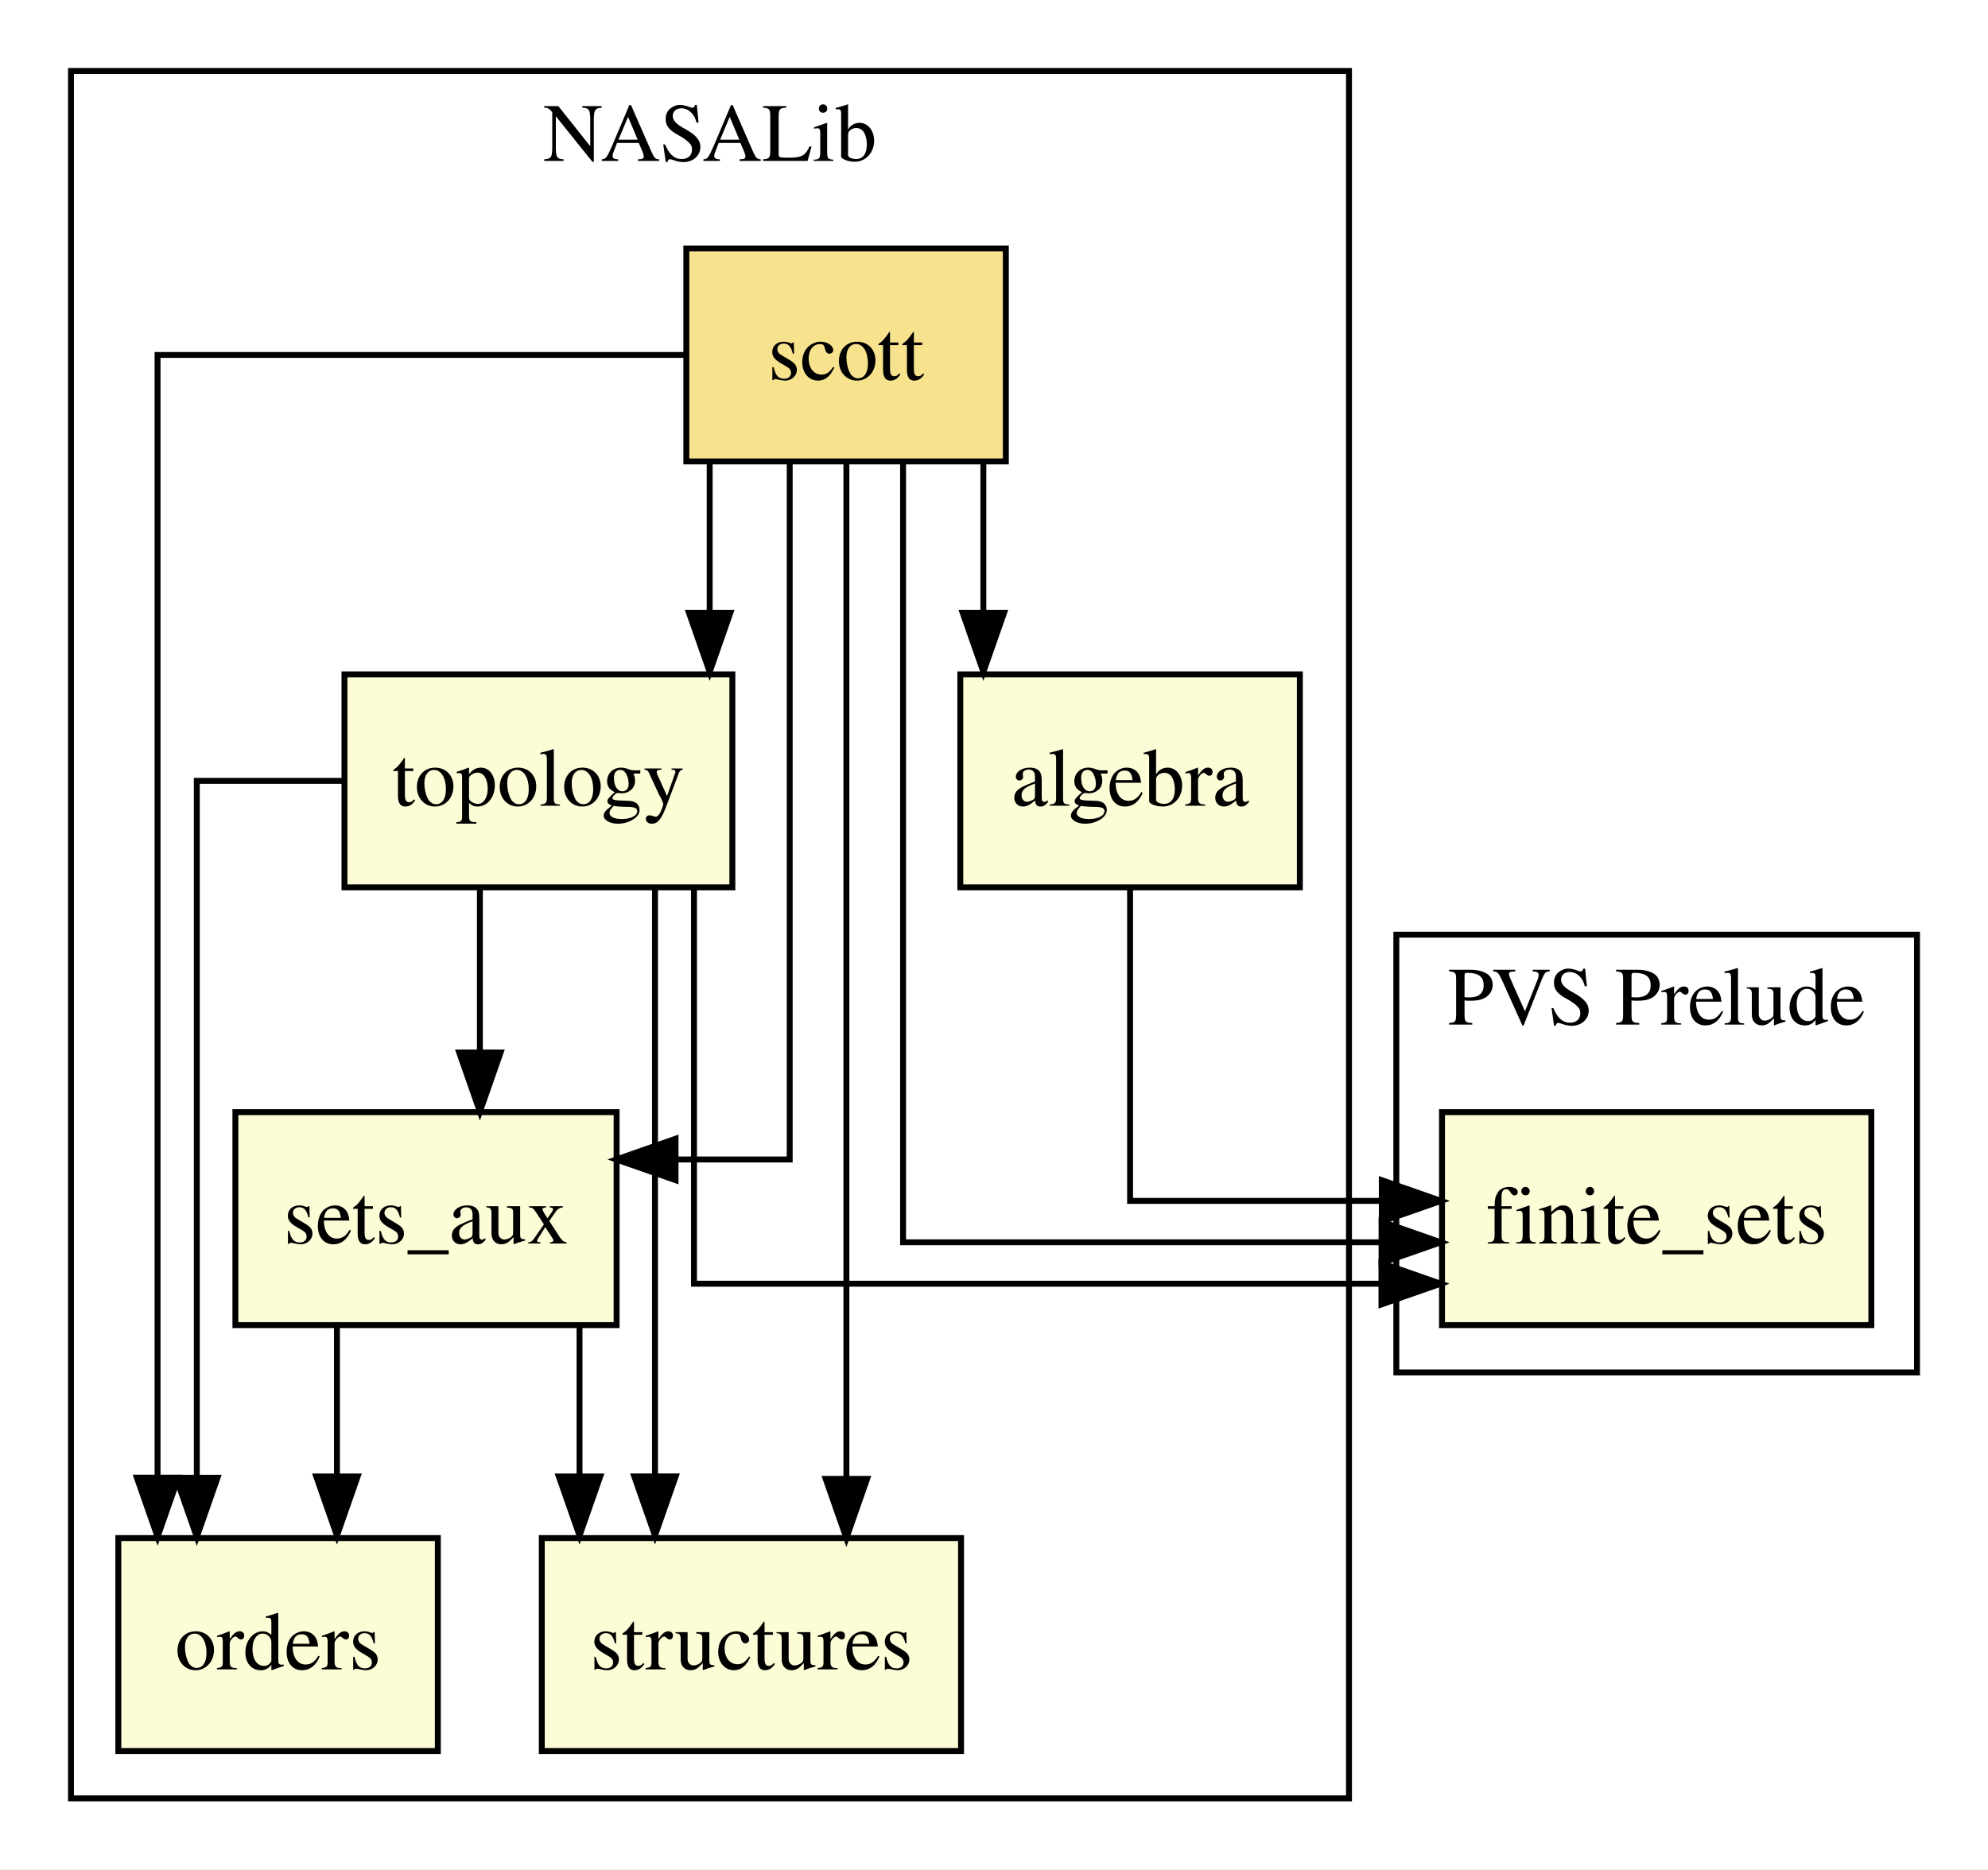
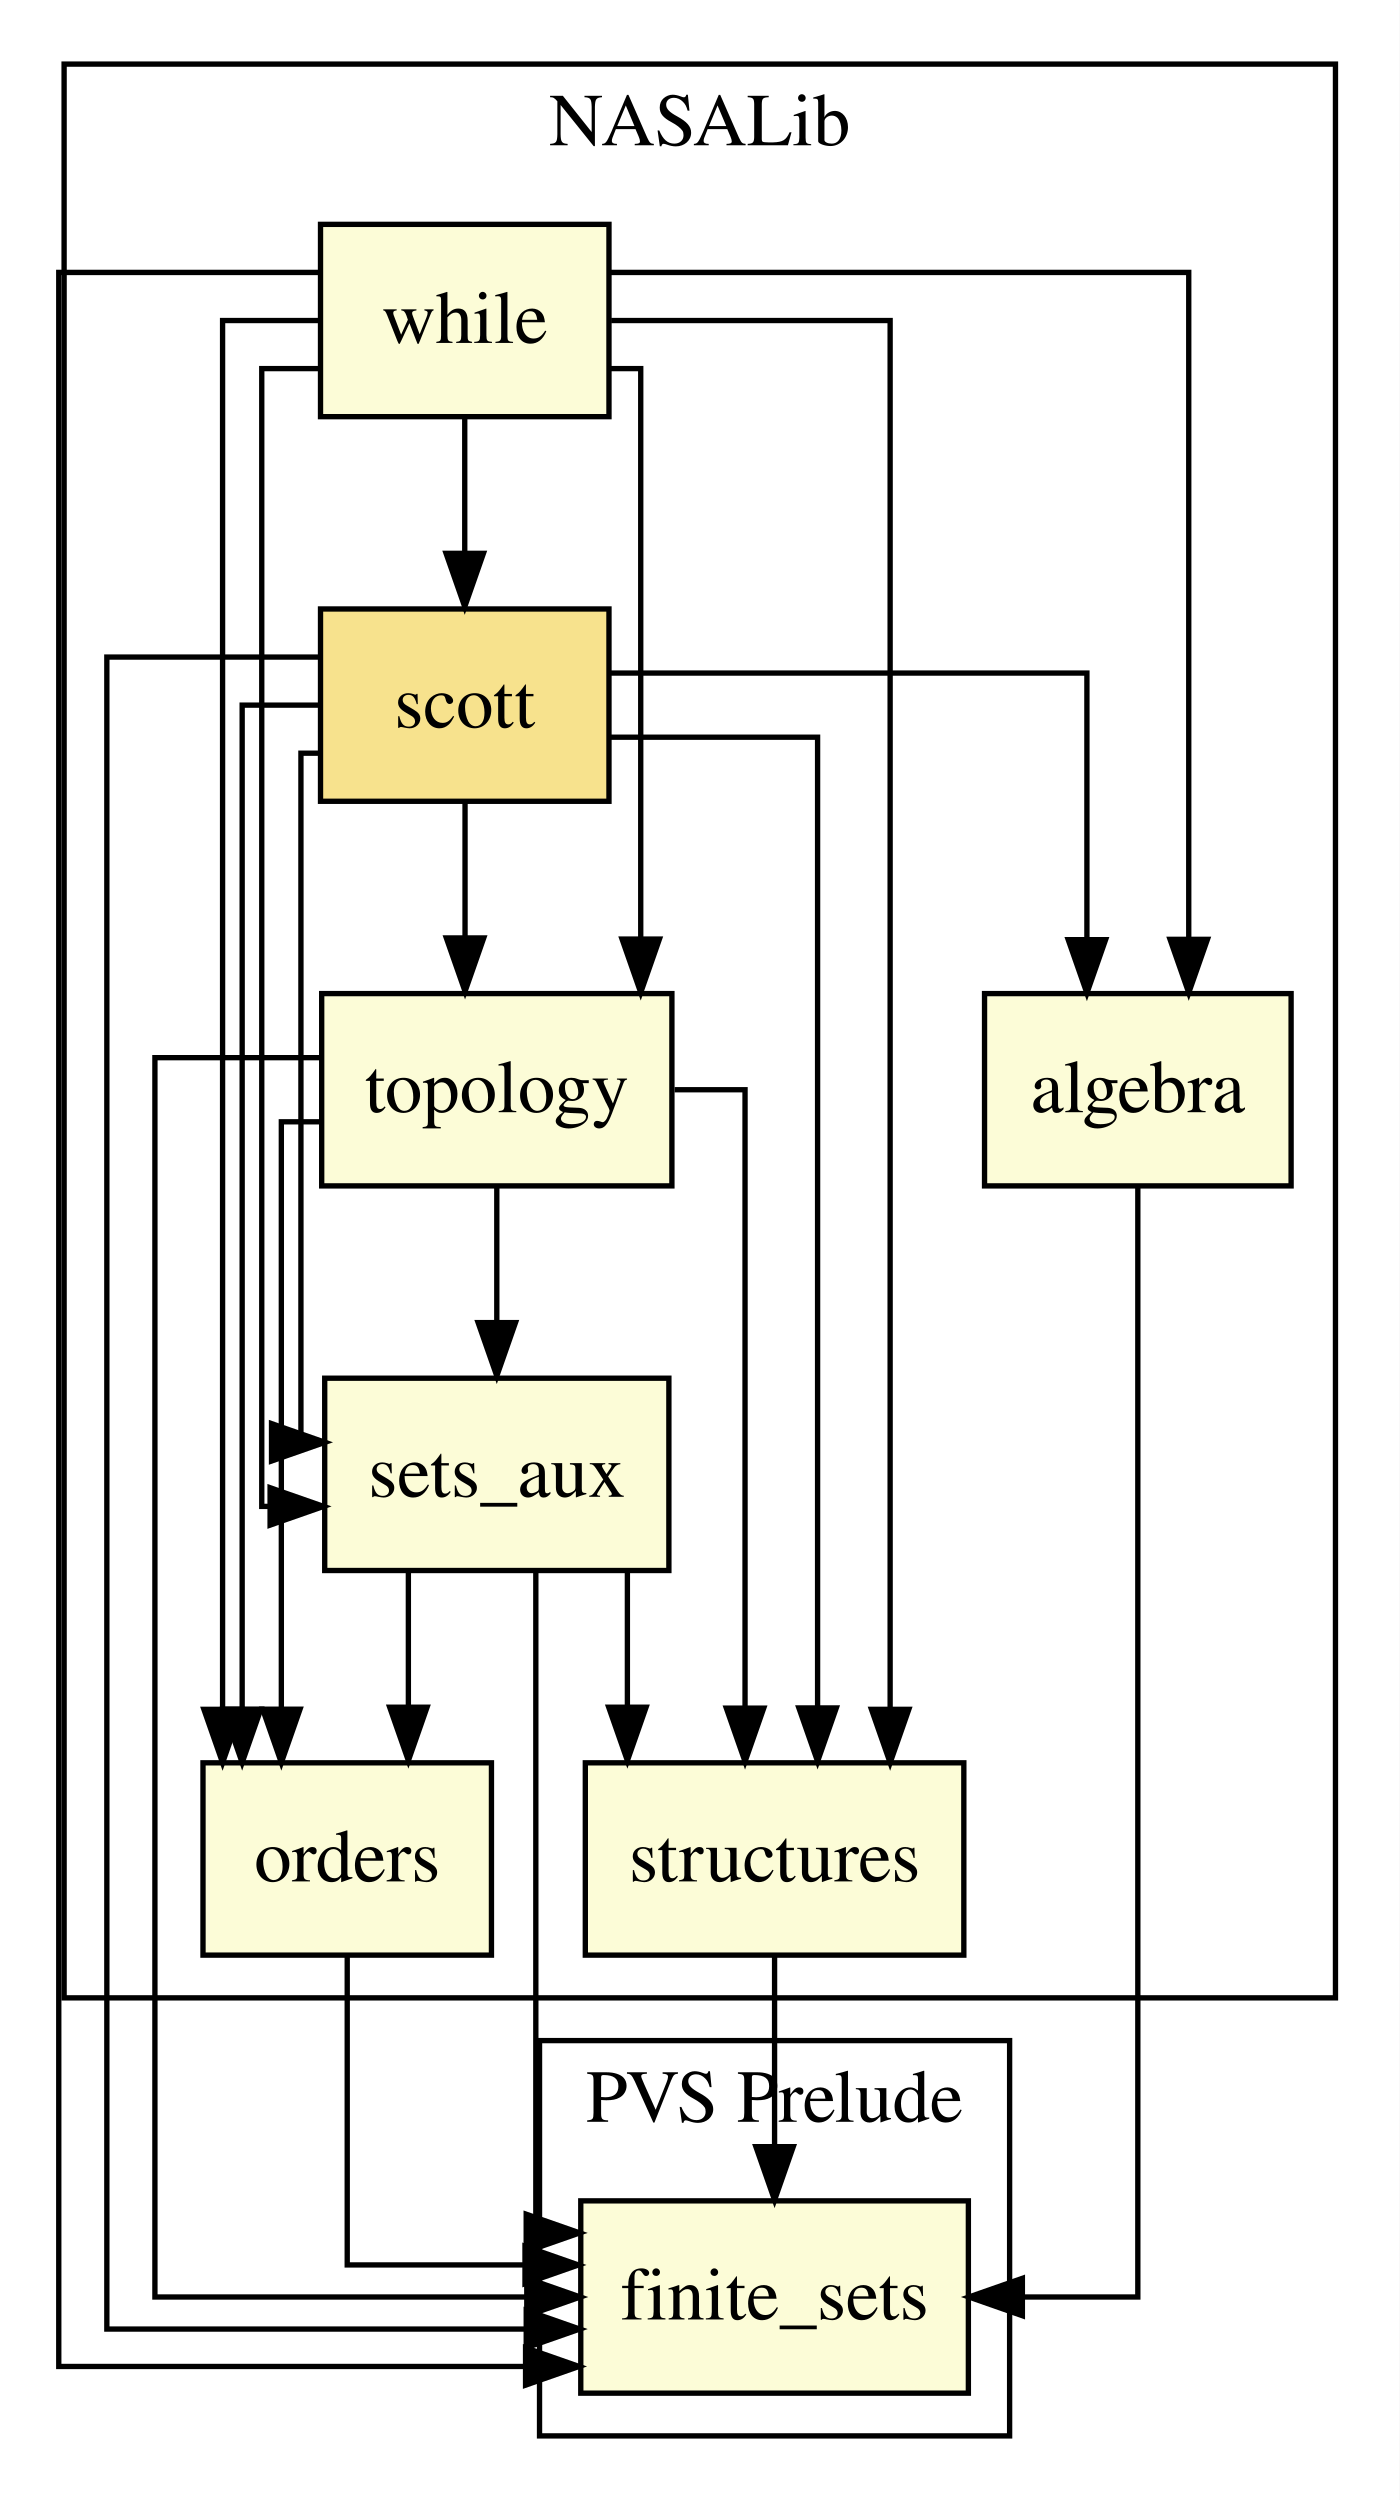
- <svg xmlns="http://www.w3.org/2000/svg" width="336pt" height="316pt" viewBox="0.00 0.00 336.00 316.00">
-   <g id="graph0" class="graph" transform="scale(1 1) rotate(0) translate(4 312)">
-     <polygon fill="#ffffff" stroke="transparent" points="-4,4 -4,-312 332,-312 332,4 -4,4" />
+ <svg xmlns="http://www.w3.org/2000/svg" width="262pt" height="468pt" viewBox="0.00 0.00 262.00 468.00">
+   <g id="graph0" class="graph" transform="scale(1 1) rotate(0) translate(4 464)">
+     <polygon fill="#ffffff" stroke="transparent" points="-4,4 -4,-464 258,-464 258,4 -4,4" />
    <g id="clust1" class="cluster">
-       <polygon fill="none" stroke="#000000" points="8,-8 8,-300 224,-300 224,-8 8,-8" />
-       <text text-anchor="middle" x="116" y="-284.8" font-family="Times,serif" font-size="14.00" fill="#000000">NASALib</text>
+       <polygon fill="none" stroke="#000000" points="8,-90 8,-452 246,-452 246,-90 8,-90" />
+       <text text-anchor="middle" x="127" y="-436.8" font-family="Times,serif" font-size="14.00" fill="#000000">NASALib</text>
    </g>
    <g id="clust2" class="cluster">
-       <polygon fill="none" stroke="#000000" points="232,-80 232,-154 320,-154 320,-80 232,-80" />
-       <text text-anchor="middle" x="276" y="-138.8" font-family="Times,serif" font-size="14.00" fill="#000000">PVS Prelude</text>
+       <polygon fill="none" stroke="#000000" points="97,-8 97,-82 185,-82 185,-8 97,-8" />
+       <text text-anchor="middle" x="141" y="-66.8" font-family="Times,serif" font-size="14.00" fill="#000000">PVS Prelude</text>
    </g>
    <g id="node1" class="node">
-       <polygon fill="#fcfcd7" stroke="#000000" points="215.694,-198 158.306,-198 158.306,-162 215.694,-162 215.694,-198" />
-       <text text-anchor="middle" x="187" y="-175.8" font-family="Times,serif" font-size="14.00" fill="#000000">algebra</text>
+       <polygon fill="#fcfcd7" stroke="#000000" points="177.28,-52 104.72,-52 104.72,-16 177.28,-16 177.28,-52" />
+       <text text-anchor="middle" x="141" y="-29.8" font-family="Times,serif" font-size="14.00" fill="#000000">finite_sets</text>
+     </g>
+     <g id="node2" class="node">
+       <polygon fill="#fcfcd7" stroke="#000000" points="237.694,-278 180.306,-278 180.306,-242 237.694,-242 237.694,-278" />
+       <text text-anchor="middle" x="209" y="-255.8" font-family="Times,serif" font-size="14.00" fill="#000000">algebra</text>
+     </g>
+     <g id="edge1" class="edge">
+       <path fill="none" stroke="#000000" d="M209,-241.887C209,-188.259 209,-34 209,-34 209,-34 187.389,-34 187.389,-34" />
+       <polygon fill="#000000" stroke="#000000" points="187.389,-30.5 177.389,-34 187.389,-37.5 187.389,-30.5" />
+     </g>
+     <g id="node3" class="node">
+       <polygon fill="#fcfcd7" stroke="#000000" points="88,-134 34,-134 34,-98 88,-98 88,-134" />
+       <text text-anchor="middle" x="61" y="-111.8" font-family="Times,serif" font-size="14.00" fill="#000000">orders</text>
+     </g>
+     <g id="edge2" class="edge">
+       <path fill="none" stroke="#000000" d="M61,-97.989C61,-75.515 61,-40 61,-40 61,-40 94.278,-40 94.278,-40" />
+       <polygon fill="#000000" stroke="#000000" points="94.278,-43.5 104.278,-40 94.278,-36.5 94.278,-43.5" />
+     </g>
+     <g id="node4" class="node">
+       <polygon fill="#f7e28d" stroke="#000000" points="110,-350 56,-350 56,-314 110,-314 110,-350" />
+       <text text-anchor="middle" x="83" y="-327.8" font-family="Times,serif" font-size="14.00" fill="#000000">scott</text>
+     </g>
+     <g id="edge3" class="edge">
+       <path fill="none" stroke="#000000" d="M55.748,-341C37.199,-341 16,-341 16,-341 16,-341 16,-28 16,-28 16,-28 94.509,-28 94.509,-28" />
+       <polygon fill="#000000" stroke="#000000" points="94.509,-31.5 104.509,-28 94.509,-24.5 94.509,-31.5" />
+     </g>
+     <g id="edge4" class="edge">
+       <path fill="none" stroke="#000000" d="M110.013,-338C144.419,-338 199.468,-338 199.468,-338 199.468,-338 199.468,-288.091 199.468,-288.091" />
+       <polygon fill="#000000" stroke="#000000" points="202.968,-288.091 199.468,-278.091 195.968,-288.091 202.968,-288.091" />
+     </g>
+     <g id="edge5" class="edge">
+       <path fill="none" stroke="#000000" d="M55.906,-332C47.948,-332 41.333,-332 41.333,-332 41.333,-332 41.333,-144.044 41.333,-144.044" />
+       <polygon fill="#000000" stroke="#000000" points="44.833,-144.044 41.333,-134.044 37.833,-144.045 44.833,-144.044" />
+     </g>
+     <g id="node5" class="node">
+       <polygon fill="#fcfcd7" stroke="#000000" points="121.214,-206 56.786,-206 56.786,-170 121.214,-170 121.214,-206" />
+       <text text-anchor="middle" x="89" y="-183.8" font-family="Times,serif" font-size="14.00" fill="#000000">sets_aux</text>
+     </g>
+     <g id="edge6" class="edge">
+       <path fill="none" stroke="#000000" d="M55.615,-323C53.599,-323 52.333,-323 52.333,-323 52.333,-323 52.333,-194 52.333,-194 52.333,-194 52.783,-194 52.783,-194" />
+       <polygon fill="#000000" stroke="#000000" points="46.83,-197.5 56.829,-194 46.829,-190.5 46.83,-197.5" />
+     </g>
+     <g id="node6" class="node">
+       <polygon fill="#fcfcd7" stroke="#000000" points="176.429,-134 105.571,-134 105.571,-98 176.429,-98 176.429,-134" />
+       <text text-anchor="middle" x="141" y="-111.8" font-family="Times,serif" font-size="14.00" fill="#000000">structures</text>
+     </g>
+     <g id="edge7" class="edge">
+       <path fill="none" stroke="#000000" d="M110.247,-326C128.442,-326 149.052,-326 149.052,-326 149.052,-326 149.052,-144.269 149.052,-144.269" />
+       <polygon fill="#000000" stroke="#000000" points="152.552,-144.269 149.052,-134.269 145.552,-144.269 152.552,-144.269" />
    </g>
    <g id="node7" class="node">
-       <polygon fill="#fcfcd7" stroke="#000000" points="312.28,-124 239.72,-124 239.72,-88 312.28,-88 312.28,-124" />
-       <text text-anchor="middle" x="276" y="-101.8" font-family="Times,serif" font-size="14.00" fill="#000000">finite_sets</text>
-     </g>
-     <g id="edge1" class="edge">
-       <path fill="none" stroke="#000000" d="M187,-161.716C187,-140.679 187,-109 187,-109 187,-109 229.543,-109 229.543,-109" />
-       <polygon fill="#000000" stroke="#000000" points="229.543,-112.5 239.543,-109 229.543,-105.5 229.543,-112.5" />
-     </g>
-     <g id="node2" class="node">
-       <polygon fill="#fcfcd7" stroke="#000000" points="70,-52 16,-52 16,-16 70,-16 70,-52" />
-       <text text-anchor="middle" x="43" y="-29.8" font-family="Times,serif" font-size="14.00" fill="#000000">orders</text>
-     </g>
-     <g id="node3" class="node">
-       <polygon fill="#f7e28d" stroke="#000000" points="166,-270 112,-270 112,-234 166,-234 166,-270" />
-       <text text-anchor="middle" x="139" y="-247.8" font-family="Times,serif" font-size="14.00" fill="#000000">scott</text>
-     </g>
-     <g id="edge2" class="edge">
-       <path fill="none" stroke="#000000" d="M162.202,-233.831C162.202,-233.831 162.202,-208.413 162.202,-208.413" />
-       <polygon fill="#000000" stroke="#000000" points="165.702,-208.413 162.202,-198.413 158.702,-208.413 165.702,-208.413" />
-     </g>
-     <g id="edge3" class="edge">
-       <path fill="none" stroke="#000000" d="M111.717,-252C77.322,-252 22.631,-252 22.631,-252 22.631,-252 22.631,-62.212 22.631,-62.212" />
-       <polygon fill="#000000" stroke="#000000" points="26.131,-62.212 22.631,-52.212 19.131,-62.212 26.131,-62.212" />
-     </g>
-     <g id="node4" class="node">
-       <polygon fill="#fcfcd7" stroke="#000000" points="100.214,-124 35.786,-124 35.786,-88 100.214,-88 100.214,-124" />
-       <text text-anchor="middle" x="68" y="-101.8" font-family="Times,serif" font-size="14.00" fill="#000000">sets_aux</text>
-     </g>
-     <g id="edge4" class="edge">
-       <path fill="none" stroke="#000000" d="M129.471,-233.94C129.471,-196.946 129.471,-116 129.471,-116 129.471,-116 110.176,-116 110.176,-116" />
-       <polygon fill="#000000" stroke="#000000" points="110.176,-112.5 100.176,-116 110.176,-119.5 110.176,-112.5" />
-     </g>
-     <g id="node5" class="node">
-       <polygon fill="#fcfcd7" stroke="#000000" points="158.429,-52 87.571,-52 87.571,-16 158.429,-16 158.429,-52" />
-       <text text-anchor="middle" x="123" y="-29.8" font-family="Times,serif" font-size="14.00" fill="#000000">structures</text>
-     </g>
-     <g id="edge5" class="edge">
-       <path fill="none" stroke="#000000" d="M139.052,-233.788C139.052,-233.788 139.052,-62.006 139.052,-62.006" />
-       <polygon fill="#000000" stroke="#000000" points="142.552,-62.006 139.052,-52.006 135.552,-62.007 142.552,-62.006" />
-     </g>
-     <g id="node6" class="node">
-       <polygon fill="#fcfcd7" stroke="#000000" points="119.78,-198 54.22,-198 54.22,-162 119.78,-162 119.78,-198" />
-       <text text-anchor="middle" x="87" y="-175.8" font-family="Times,serif" font-size="14.00" fill="#000000">topology</text>
-     </g>
-     <g id="edge6" class="edge">
-       <path fill="none" stroke="#000000" d="M115.945,-233.831C115.945,-233.831 115.945,-208.413 115.945,-208.413" />
-       <polygon fill="#000000" stroke="#000000" points="119.445,-208.413 115.945,-198.413 112.445,-208.413 119.445,-208.413" />
-     </g>
-     <g id="edge7" class="edge">
-       <path fill="none" stroke="#000000" d="M148.633,-233.906C148.633,-194.011 148.633,-102 148.633,-102 148.633,-102 229.502,-102 229.502,-102" />
-       <polygon fill="#000000" stroke="#000000" points="229.502,-105.5 239.502,-102 229.502,-98.5 229.502,-105.5" />
+       <polygon fill="#fcfcd7" stroke="#000000" points="121.78,-278 56.22,-278 56.22,-242 121.78,-242 121.78,-278" />
+       <text text-anchor="middle" x="89" y="-255.8" font-family="Times,serif" font-size="14.00" fill="#000000">topology</text>
    </g>
    <g id="edge8" class="edge">
-       <path fill="none" stroke="#000000" d="M52.947,-87.831C52.947,-87.831 52.947,-62.413 52.947,-62.413" />
-       <polygon fill="#000000" stroke="#000000" points="56.447,-62.413 52.947,-52.413 49.447,-62.413 56.447,-62.413" />
+       <path fill="none" stroke="#000000" d="M83.055,-313.831C83.055,-313.831 83.055,-288.413 83.055,-288.413" />
+       <polygon fill="#000000" stroke="#000000" points="86.555,-288.413 83.055,-278.413 79.555,-288.413 86.555,-288.413" />
    </g>
    <g id="edge9" class="edge">
-       <path fill="none" stroke="#000000" d="M93.947,-87.831C93.947,-87.831 93.947,-62.413 93.947,-62.413" />
-       <polygon fill="#000000" stroke="#000000" points="97.447,-62.413 93.947,-52.413 90.447,-62.413 97.447,-62.413" />
+       <path fill="none" stroke="#000000" d="M96.305,-169.727C96.305,-131.375 96.305,-46 96.305,-46 96.305,-46 97.125,-46 97.125,-46" />
+       <polygon fill="#000000" stroke="#000000" points="94.503,-49.5 104.503,-46 94.503,-42.5 94.503,-49.5" />
    </g>
    <g id="edge10" class="edge">
-       <path fill="none" stroke="#000000" d="M54.083,-180C41.117,-180 29.262,-180 29.262,-180 29.262,-180 29.262,-62.196 29.262,-62.196" />
-       <polygon fill="#000000" stroke="#000000" points="32.762,-62.196 29.262,-52.196 25.762,-62.196 32.762,-62.196" />
+       <path fill="none" stroke="#000000" d="M72.447,-169.831C72.447,-169.831 72.447,-144.413 72.447,-144.413" />
+       <polygon fill="#000000" stroke="#000000" points="75.947,-144.413 72.447,-134.413 68.947,-144.413 75.947,-144.413" />
    </g>
    <g id="edge11" class="edge">
-       <path fill="none" stroke="#000000" d="M77.109,-161.708C77.109,-161.708 77.109,-134.082 77.109,-134.082" />
-       <polygon fill="#000000" stroke="#000000" points="80.609,-134.082 77.109,-124.082 73.609,-134.082 80.609,-134.082" />
+       <path fill="none" stroke="#000000" d="M113.447,-169.831C113.447,-169.831 113.447,-144.413 113.447,-144.413" />
+       <polygon fill="#000000" stroke="#000000" points="116.947,-144.413 113.447,-134.413 109.947,-144.413 116.947,-144.413" />
    </g>
    <g id="edge12" class="edge">
-       <path fill="none" stroke="#000000" d="M106.701,-161.804C106.701,-161.804 106.701,-62.425 106.701,-62.425" />
-       <polygon fill="#000000" stroke="#000000" points="110.201,-62.425 106.701,-52.425 103.201,-62.425 110.201,-62.425" />
+       <path fill="none" stroke="#000000" d="M141,-97.802C141,-97.802 141,-62.148 141,-62.148" />
+       <polygon fill="#000000" stroke="#000000" points="144.5,-62.148 141,-52.148 137.5,-62.148 144.5,-62.148" />
    </g>
    <g id="edge13" class="edge">
-       <path fill="none" stroke="#000000" d="M113.295,-161.974C113.295,-137.023 113.295,-95 113.295,-95 113.295,-95 229.486,-95 229.486,-95" />
-       <polygon fill="#000000" stroke="#000000" points="229.486,-98.5 239.486,-95 229.486,-91.5 229.486,-98.5" />
+       <path fill="none" stroke="#000000" d="M55.875,-266C40.259,-266 25,-266 25,-266 25,-266 25,-34 25,-34 25,-34 94.615,-34 94.615,-34" />
+       <polygon fill="#000000" stroke="#000000" points="94.615,-37.5 104.615,-34 94.615,-30.5 94.615,-37.5" />
+     </g>
+     <g id="edge14" class="edge">
+       <path fill="none" stroke="#000000" d="M56.064,-254C51.682,-254 48.667,-254 48.667,-254 48.667,-254 48.667,-144.041 48.667,-144.041" />
+       <polygon fill="#000000" stroke="#000000" points="52.167,-144.041 48.667,-134.041 45.167,-144.041 52.167,-144.041" />
+     </g>
+     <g id="edge15" class="edge">
+       <path fill="none" stroke="#000000" d="M89,-241.831C89,-241.831 89,-216.413 89,-216.413" />
+       <polygon fill="#000000" stroke="#000000" points="92.5,-216.413 89,-206.413 85.5,-216.413 92.5,-216.413" />
+     </g>
+     <g id="edge16" class="edge">
+       <path fill="none" stroke="#000000" d="M122.278,-260C129.727,-260 135.471,-260 135.471,-260 135.471,-260 135.471,-144.238 135.471,-144.238" />
+       <polygon fill="#000000" stroke="#000000" points="138.971,-144.238 135.471,-134.238 131.971,-144.238 138.971,-144.238" />
+     </g>
+     <g id="node8" class="node">
+       <polygon fill="#fcfcd7" stroke="#000000" points="110,-422 56,-422 56,-386 110,-386 110,-422" />
+       <text text-anchor="middle" x="83" y="-399.8" font-family="Times,serif" font-size="14.00" fill="#000000">while</text>
+     </g>
+     <g id="edge17" class="edge">
+       <path fill="none" stroke="#000000" d="M55.991,-413C34.147,-413 7,-413 7,-413 7,-413 7,-21 7,-21 7,-21 94.384,-21 94.384,-21" />
+       <polygon fill="#000000" stroke="#000000" points="94.384,-24.5 104.384,-21 94.384,-17.5 94.384,-24.5" />
+     </g>
+     <g id="edge18" class="edge">
+       <path fill="none" stroke="#000000" d="M110.101,-413C149.653,-413 218.532,-413 218.532,-413 218.532,-413 218.532,-288.152 218.532,-288.152" />
+       <polygon fill="#000000" stroke="#000000" points="222.032,-288.152 218.532,-278.152 215.032,-288.152 222.032,-288.152" />
+     </g>
+     <g id="edge19" class="edge">
+       <path fill="none" stroke="#000000" d="M55.844,-404C46.19,-404 37.667,-404 37.667,-404 37.667,-404 37.667,-144.016 37.667,-144.016" />
+       <polygon fill="#000000" stroke="#000000" points="41.167,-144.016 37.667,-134.016 34.167,-144.016 41.167,-144.016" />
+     </g>
+     <g id="edge20" class="edge">
+       <path fill="none" stroke="#000000" d="M83,-385.831C83,-385.831 83,-360.413 83,-360.413" />
+       <polygon fill="#000000" stroke="#000000" points="86.5,-360.413 83,-350.413 79.5,-360.413 86.5,-360.413" />
+     </g>
+     <g id="edge21" class="edge">
+       <path fill="none" stroke="#000000" d="M55.788,-395C49.697,-395 45,-395 45,-395 45,-395 45,-182 45,-182 45,-182 46.56,-182 46.56,-182" />
+       <polygon fill="#000000" stroke="#000000" points="46.56,-185.5 56.56,-182 46.56,-178.5 46.56,-185.5" />
+     </g>
+     <g id="edge22" class="edge">
+       <path fill="none" stroke="#000000" d="M110.405,-404C133.44,-404 162.633,-404 162.633,-404 162.633,-404 162.633,-144.016 162.633,-144.016" />
+       <polygon fill="#000000" stroke="#000000" points="166.133,-144.016 162.633,-134.016 159.133,-144.016 166.133,-144.016" />
+     </g>
+     <g id="edge23" class="edge">
+       <path fill="none" stroke="#000000" d="M110.206,-395C113.62,-395 115.945,-395 115.945,-395 115.945,-395 115.945,-288.207 115.945,-288.207" />
+       <polygon fill="#000000" stroke="#000000" points="119.445,-288.207 115.945,-278.207 112.445,-288.207 119.445,-288.207" />
    </g>
  </g>
</svg>
